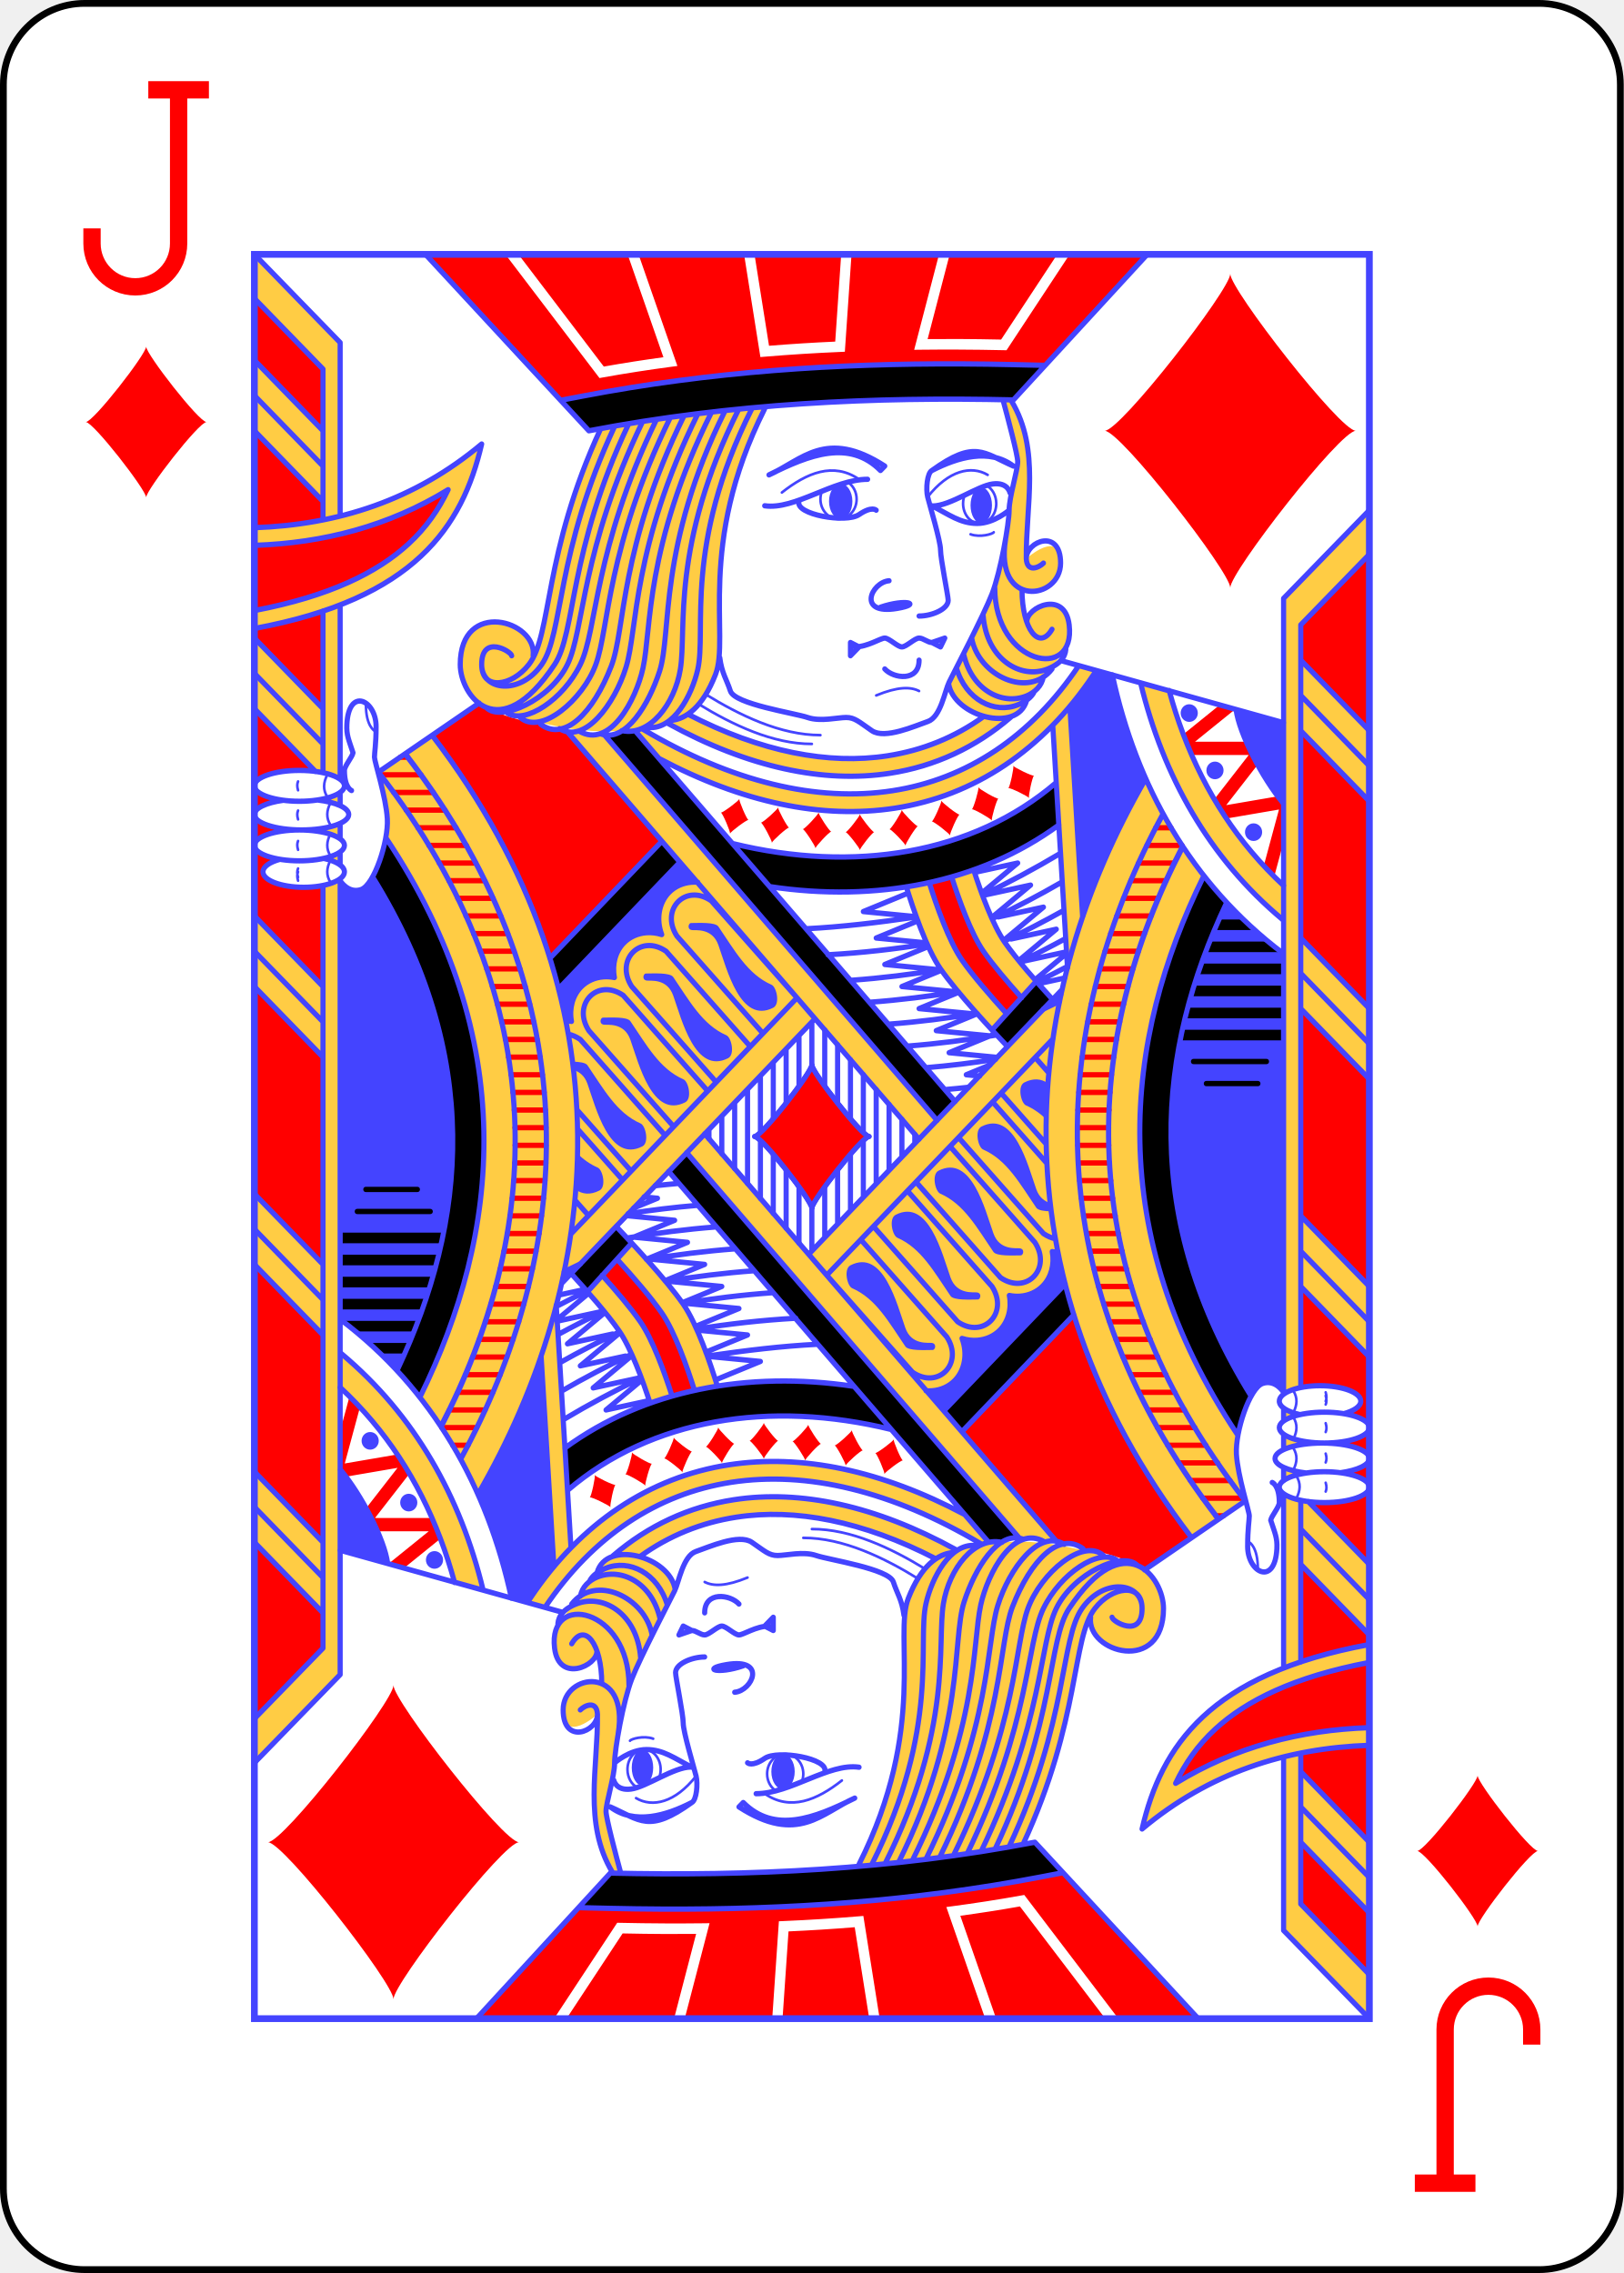
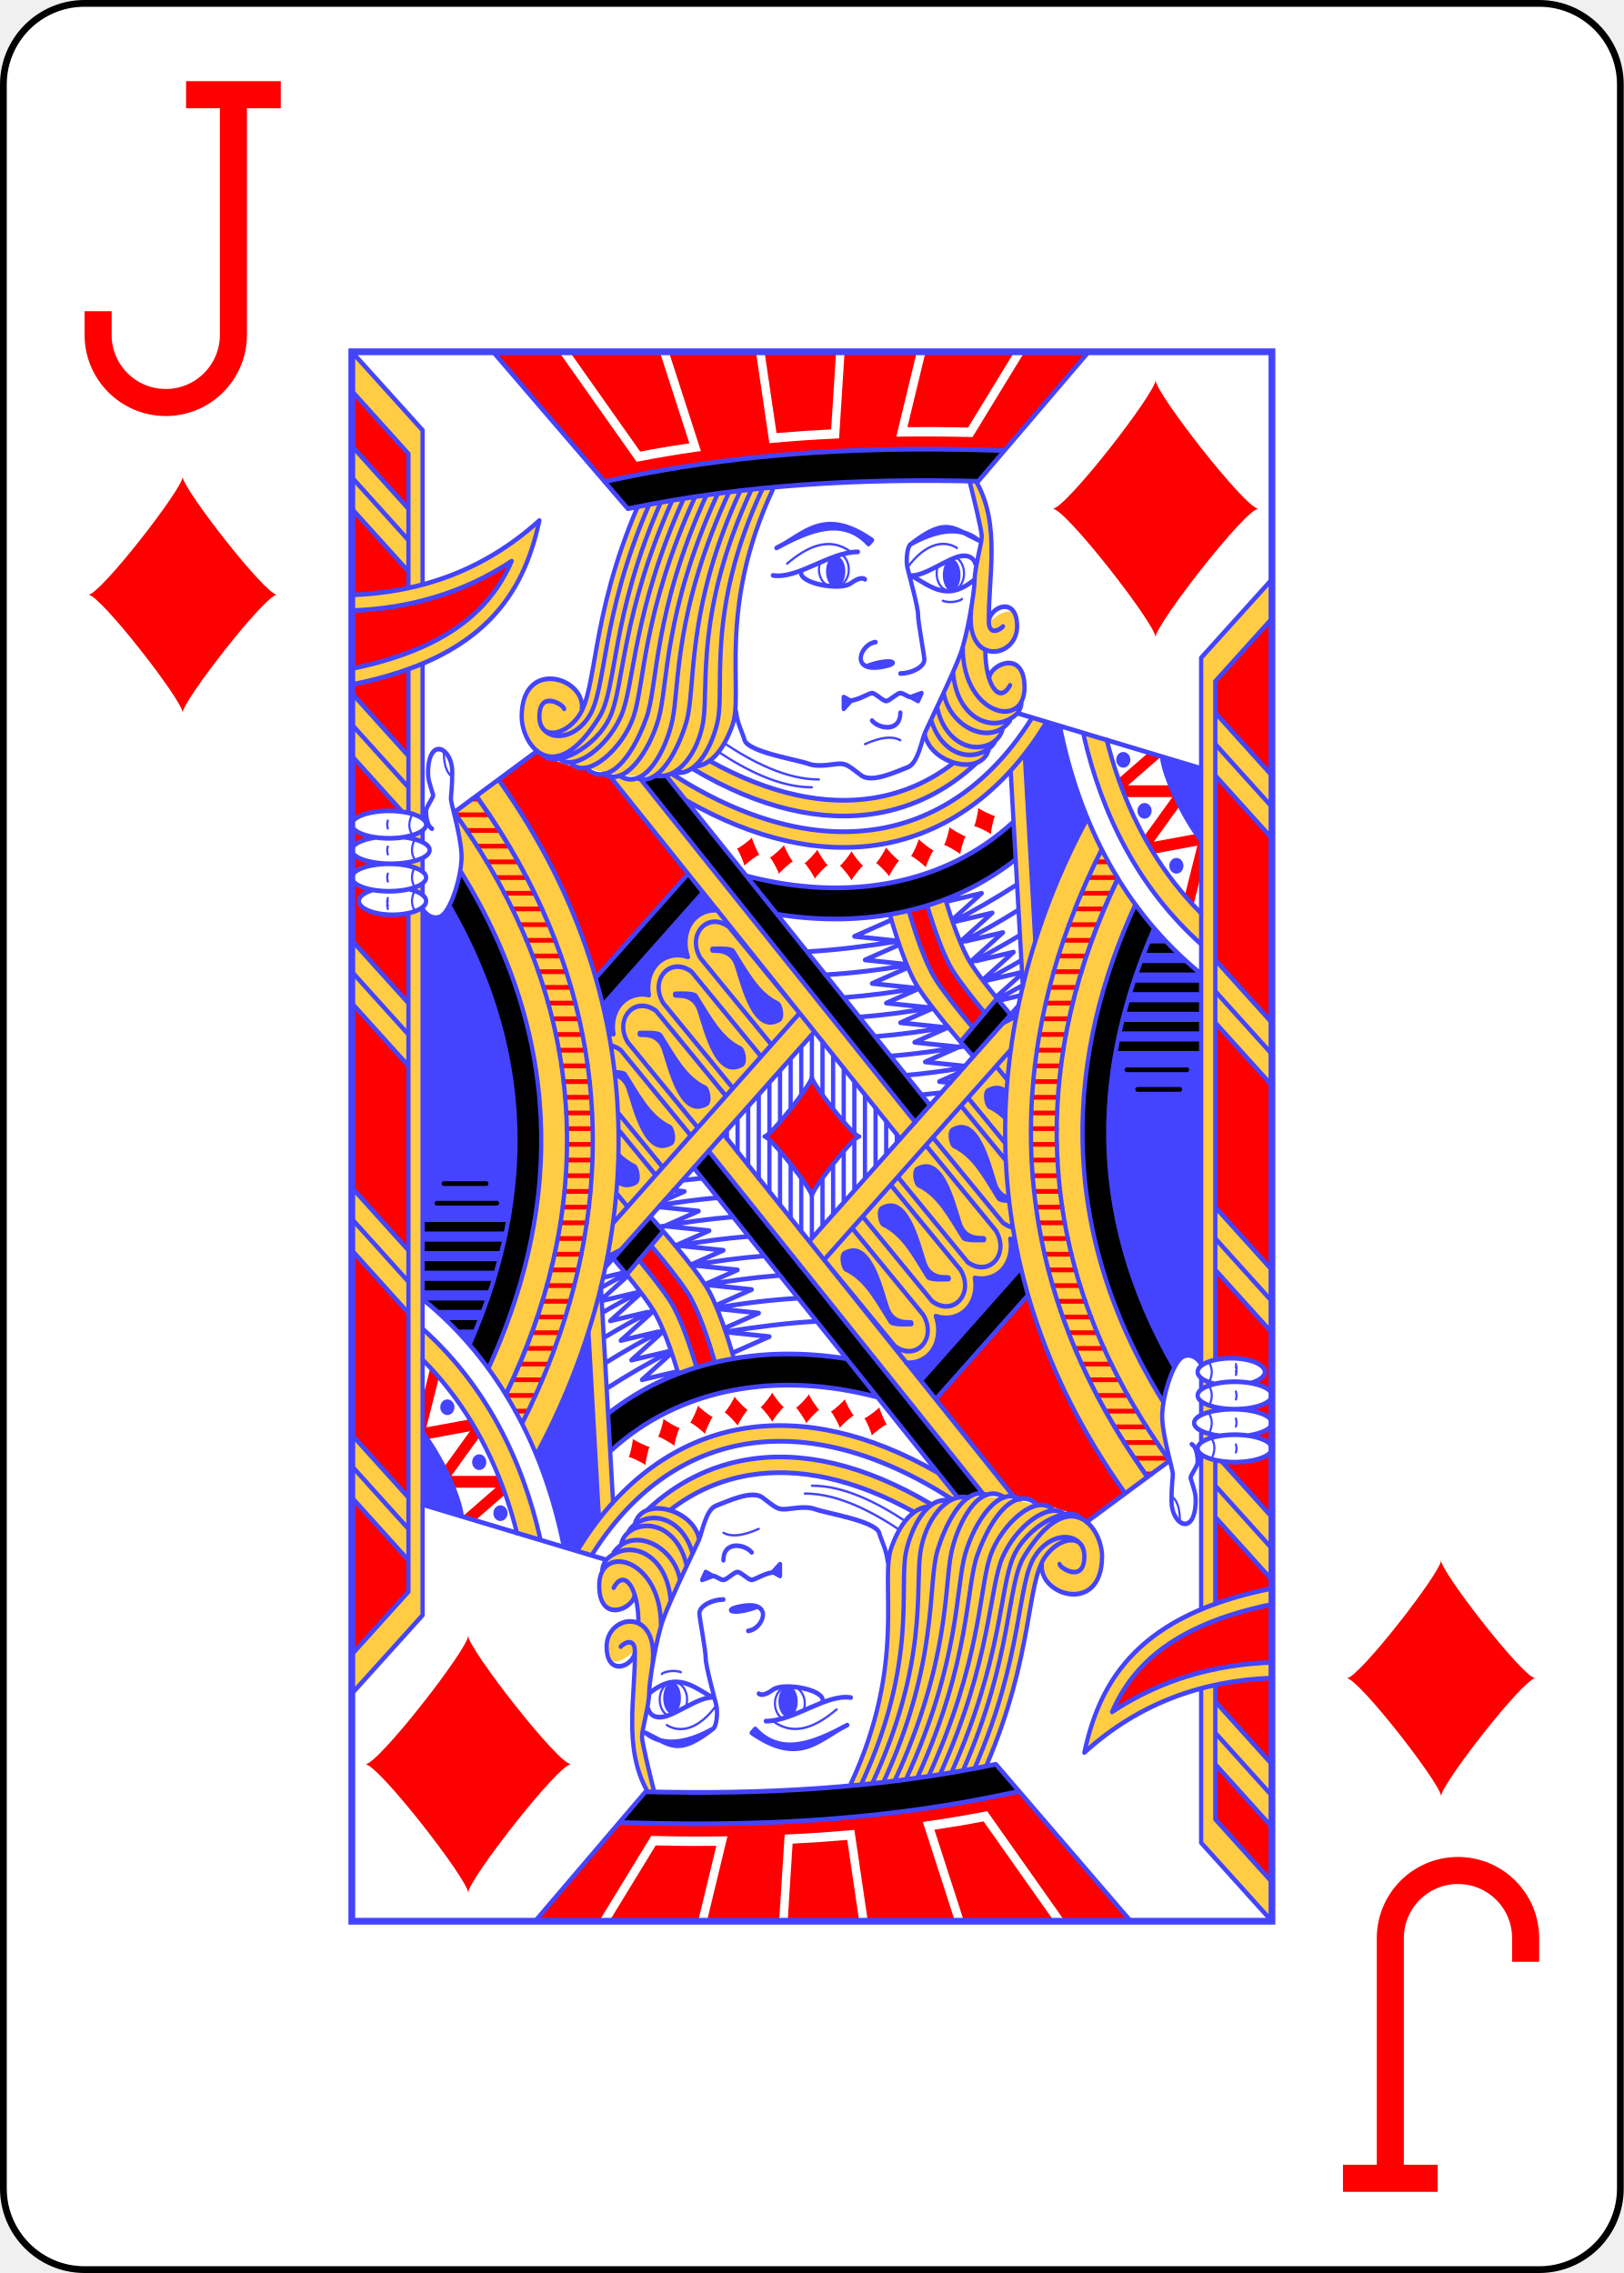
<svg xmlns="http://www.w3.org/2000/svg" xmlns:xlink="http://www.w3.org/1999/xlink" class="card" face="JD" height="3.5in" preserveAspectRatio="none" viewBox="-120 -168 240 336" width="2.5in">
  <defs>
    <symbol id="VDJ" viewBox="-500 -500 1000 1000" preserveAspectRatio="xMinYMid">
      <path d="M50 -460L250 -460M150 -460L150 250A100 100 0 0 1 -250 250L-250 220" stroke="red" stroke-width="80" stroke-linecap="square" stroke-miterlimit="1.5" fill="none" />
    </symbol>
    <symbol id="SDJ" viewBox="-600 -600 1200 1200" preserveAspectRatio="xMinYMid">
      <path d="M-400 0C-350 0 0 -450 0 -500C0 -450 350 0 400 0C350 0 0 450 0 500C0 450 -350 0 -400 0Z" fill="red" />
    </symbol>
    <symbol id="DJ6" preserveAspectRatio="none" viewBox="0 0 1300 2000">
      <path stroke="#44F" stroke-linecap="round" stroke-linejoin="round" stroke-width="3" fill="none" d="M85,590c-4.701,8.725 -5.187,17.099 0,25M88.71,621.884c-4.701,8.725 -5.187,17.099 0,25M88.71,656.884c-4.701,8.725 -5.187,17.099 0,25M88.71,686.884c-4.701,8.725 -5.187,17.099 0,25M130,510c0,25 10,30 10,30M50.928,597.5c-1.131,2.58 -1.339,5.774 0,10M50.928,630.524c-1.131,2.58 -1.339,5.774 0,10M50.928,665c-1.131,2.58 -1.339,5.774 0,10M50.928,700c-1.131,2.58 -1.339,5.774 0,10M50.928,696.159c-1.131,2.58 -1.339,5.774 0,10M725,500c25,-10 40,-10 50,-5M705,255c-30,-20 -60.951,-7.28 -90,15M785,275c24.496,-30.289 50.876,-35.961 70,-25M692.54,258.604c5.799,4.009 9.635,10.975 9.635,18.896 0,12.426 -9.441,22.5 -21.088,22.5 -11.646,0 -21.088,-10.074 -21.088,-22.5 0,-3.285 0.66,-6.406 1.846,-9.22M853.124,261.739c6.976,3.399 11.876,11.415 11.876,20.761 0,12.426 -8.662,22.5 -19.347,22.5 -10.685,0 -19.347,-10.074 -19.347,-22.5 0,-3.816 0.817,-7.411 2.259,-10.56M835,317.323c11.292,3.969 26.1,-0.362 27.069,-2.323M517.969,509.822C557.538,533.358 604.489,555.092 650,555M525.369,498.266C565.472,522.392 613.488,545.094 660,545" />
-       <use xlink:href="#SDJ" height="200" width="200" transform="translate(650,1000)scale(1,0.972)rotate(0)translate(-100,-100)" stroke="#44F" stroke-width="36" stroke-linejoin="round" stroke-linecap="round" />
-       <use xlink:href="#SDJ" height="50" width="50" transform="translate(894,598)scale(1,0.972)rotate(-26)translate(-25,-25)" />
-       <use xlink:href="#SDJ" height="50" width="50" transform="translate(852,623)scale(1,0.972)rotate(-22)translate(-25,-25)" />
-       <use xlink:href="#SDJ" height="50" width="50" transform="translate(806,639)scale(1,0.972)rotate(-14)translate(-25,-25)" />
-       <use xlink:href="#SDJ" height="50" width="50" transform="translate(757,650)scale(1,0.972)rotate(-6)translate(-25,-25)" />
-       <use xlink:href="#SDJ" height="50" width="50" transform="translate(706,655)scale(1,0.972)rotate(0)translate(-25,-25)" />
-       <use xlink:href="#SDJ" height="50" width="50" transform="translate(656,653)scale(1,0.972)rotate(5)translate(-25,-25)" />
-       <use xlink:href="#SDJ" height="50" width="50" transform="translate(607,647)scale(1,0.972)rotate(10)translate(-25,-25)" />
-       <use xlink:href="#SDJ" height="50" width="50" transform="translate(560,637)scale(1,0.972)rotate(15)translate(-25,-25)" />
+       <use xlink:href="#SDJ" height="200" width="200" transform="translate(650,1000)scale(1,0.901)rotate(0)translate(-100,-100)" stroke="#44F" stroke-width="36" stroke-linejoin="round" stroke-linecap="round" />
+       <use xlink:href="#SDJ" height="50" width="50" transform="translate(894,598)scale(1,0.901)rotate(-26)translate(-25,-25)" />
+       <use xlink:href="#SDJ" height="50" width="50" transform="translate(852,623)scale(1,0.901)rotate(-22)translate(-25,-25)" />
+       <use xlink:href="#SDJ" height="50" width="50" transform="translate(806,639)scale(1,0.901)rotate(-14)translate(-25,-25)" />
+       <use xlink:href="#SDJ" height="50" width="50" transform="translate(757,650)scale(1,0.901)rotate(-6)translate(-25,-25)" />
+       <use xlink:href="#SDJ" height="50" width="50" transform="translate(706,655)scale(1,0.901)rotate(0)translate(-25,-25)" />
+       <use xlink:href="#SDJ" height="50" width="50" transform="translate(656,653)scale(1,0.901)rotate(5)translate(-25,-25)" />
+       <use xlink:href="#SDJ" height="50" width="50" transform="translate(607,647)scale(1,0.901)rotate(10)translate(-25,-25)" />
+       <use xlink:href="#SDJ" height="50" width="50" transform="translate(560,637)scale(1,0.901)rotate(15)translate(-25,-25)" />
    </symbol>
    <symbol id="DJ5" preserveAspectRatio="none" viewBox="0 0 1300 2000">
      <path stroke="#44F" stroke-linecap="round" stroke-linejoin="round" stroke-width="6" fill="none" d="M100,709.952V1610L-2.9802322e-6,1710M100,678.111v13.911M100,645.033v17.312M100,609.791v14.839M100,397.41V594.643M5.9604645e-7,5.9604645e-7 100,100v196.63M100.156,1207.275c107.997,79.347 171.737,190.717 199.486,315.914M207.3,545.261C445.376,846.844 403.682,1165.656 260.675,1405.606M358.174,1166.617 653.704,866.472M365.264,541.561 774.865,1002.951M650,870.236V1005M635,885.469V1120.805M620,900.703 620,1103.908M605,915.937l10e-6,171.074M590,931.172V1070.115M575,946.406V1053.219M560,961.641l-2e-5,74.682M545,976.875l-10e-6,42.551M530,992.109v10.42M408.006,544.65 795.9,981.588M444.424,540.616l372.51,419.609M368.801,1110.75 632.661,842.769M354.528,832.821 496.146,688.992M344.459,797.973 475.103,665.289M144.449,587.034 262.085,508.61M940.101,460.451l259.692,70.425M882.049,524.54c-41.333,34.618 -88.82,55.864 -141.033,63.696 -77.195,11.579 -165.246,-6.435 -258.699,-56.453M453.028,538.37c103.513,59.813 202.907,82.851 290.956,69.644 86.565,-12.985 161.584,-61.304 217.217,-141.821M850.411,523.829C816.55,547.595 778.945,562.323 738.049,568.457 669.735,578.704 590.814,564.241 505.551,521.317M557.384,667.852c141.56,33.774 280.148,12.039 377.1,-68.721M930.877,534.031l17.164,274.628M950.766,512.261c5.176,82.814 10.432,166.905 14.861,237.784M601.099,716.788c123.687,18.042 244.26,-3.946 336.972,-69.989M760.133,716.928C767.967,741.662 783.721,787.209 800,810c19.662,27.527 60.973,70.517 77.718,87.621M786.849,712.279C795.124,737.784 809.834,778.767 825,800c12.464,17.45 33.628,41.114 51.719,60.458M813.053,705.961C821.503,731.58 835.544,769.762 850,790c10.843,15.18 28.27,35.063 44.53,52.714M838.642,697.737C847.145,723.316 860.874,760.224 875,780c13.414,18.779 36.904,44.756 55.795,64.8M153.972,662.331C309.967,889.988 287.883,1108.489 192.987,1295.533M1199.928,715.507c-53.227,-48.045 -91.438,-105.975 -116.853,-171.387 -6.273,-16.146 -11.767,-32.747 -16.514,-49.768M1198.823,754.032c-86.122,-69.992 -139.221,-162.657 -165.48,-268.012M1144.6,515.971c3.51,27.018 30.401,77.532 54.943,106.167M80,240 -2.9802322e-7,160M0,120l80,80M80,280 -2.9802322e-7,200M80,555 -2.9802322e-7,475M0,435l80,80M80,870 -2.9802322e-7,790M0,750l80,80M80,910 -2.9802322e-7,830M80,1185 -2.9802322e-7,1105M0,1065l80,80M80,1225 -2.9802322e-7,1145M80,1500 -2.9802322e-7,1420M0,1380l80,80M80,1540 -2.9802322e-7,1460M80,715.826V1580L-5.9604645e-7,1660M80,404.212V586.914M0,50l80,80v170.958M592.661,882.769l-100,-110c-20,-30 10,-60 40,-40l100,110M538.524,938.376 440,830c-20,-30 10,-60 40,-40l98.193,108.012M488.885,988.773 390,880c-20,-30 10,-60 40,-40l98.606,108.467M366.055,884.082c4.519,0.868 9.232,2.776 13.945,5.918l98.886,108.774M439.259,1039.185 376.341,969.976M376.856,991.542l52.371,57.608M389.335,1089.268l-15.594,-17.153M516.977,711.775c-1.078,-0.089 -2.152,-0.14 -3.221,-0.156 -1.297,-0.018 -2.586,0.017 -3.863,0.105 -10.219,0.706 -19.688,4.787 -26.588,11.688 -11.544,11.544 -15.19,30.278 -8.35,47.686 -5.928,-1.859 -11.945,-2.542 -17.723,-2.143 -10.219,0.706 -19.689,4.787 -26.59,11.688 -9.67,9.67 -13.793,24.386 -10.859,39.141 -4.226,-0.84 -8.449,-1.111 -12.551,-0.828 -10.219,0.706 -19.689,4.787 -26.59,11.688 -9.617,9.617 -13.748,24.224 -10.908,38.896 -0.283,-0.06 -0.566,-0.133 -0.85,-0.188 -0.98,-0.203 -1.978,-0.307 -2.979,-0.311 -0.87,-0.003 -1.723,0.068 -2.555,0.208M911.501,824.106l-51.301,54.965M848.93,726.398c30.438,-14.244 60.781,-29.936 91.001,-47.503M860.229,753.123c27.325,-12.679 54.575,-26.511 81.729,-41.804M874.067,778.661c23.36,-10.811 46.666,-22.46 69.903,-35.142M892.425,802.102c17.883,-8.34 35.733,-17.177 53.545,-26.598M912.413,824.762c11.862,-5.596 23.71,-11.414 35.541,-17.48M919.958,855.554c6.272,-2.875 12.539,-5.81 18.803,-8.809M848.071,724.086 890,690 839.651,700.627M859.686,751.837 905,715 852.309,726.121M873.553,777.759 920,740 867.309,751.121M891.242,800.573 935,765 882.309,776.121M946.916,790.651l-49.607,10.47M910.283,822.288l36.743,-29.869M944.574,820.366l-27.265,5.754M921.876,854.122l18.259,-14.844M796.745,810.826 735,805 785,785M816.745,835.826 755,830 800.995,811.602M836.745,860.825 775,855 821.293,836.483M856.745,885.826 795,880 843.076,860.769M865.487,910.235 810,905 860,885M771.875,751.157c-45.675,6.443 -87.52,11.323 -128.233,13.293M771.745,750.826 710,745 760,725M784.463,781.691c-37.56,5.866 -76.037,10.142 -115.741,12.289M783.928,780.56 725,775 773.666,755.534M800.543,810.726c-34.211,5.512 -69.172,9.723 -105.121,12.221 -0.113,0.008 -0.226,0.016 -0.338,0.024M820.562,835.723c-33.673,5.426 -68.073,9.591 -103.426,12.104M842.46,860.416c-33.626,5.47 -67.975,9.688 -103.271,12.263M865,885c-33.784,5.565 -68.294,9.873 -103.757,12.527M864.175,912.505c-26.572,4.034 -53.609,7.264 -81.218,9.499M832.539,944.214c-9.118,0.981 -18.296,1.857 -27.537,2.622M845.626,931.474 830,930 857.643,918.943M137.753,705.592c129.038,202.306 110.486,391.093 29.078,558.571M144.664,587.05c211.433,263.851 187.394,526.874 72.807,741.458M240.698,1365.491C368.264,1137.311 400.016,847.839 175.72,566.274M144.78,587.132C356.096,850.901 332.058,1113.924 217.853,1328.87M176.02,566.162c223.996,281.677 192.244,571.149 64.817,798.824M100,710c0,0 9.291,14.995 24.328,10.107C139.668,715.121 156.474,665.06 155,640c-1.468,-24.957 -15,-65 -15,-70 0,-5 1.909,-14.691 1.909,-34.691 0,-30 -31.909,-45.309 -34.073,-2.527C107.209,545.174 110,550 115,565M115,565c-0.676,4.552 -10,15 -10,20 0,20 8.286,22.809 8.286,22.809M0,602.5A52.5,17.5 0 0 1 52.5,585 52.5,17.5 0 0 1 105,602.5 52.5,17.5 0 0 1 52.5,620 52.5,17.5 0 0 1 0,602.5M0,635c0,0 0,0 0,0 0,-7.263 13.907,-13.493 33.71,-16.141M73.837,618.553C94.935,621 110,627.44 110,635c0,9.665 -24.624,17.5 -55,17.5 -30.376,0 -55,-7.835 -55,-17.5M0,670A52.5,17.5 0 0 1 52.5,652.5 52.5,17.5 0 0 1 105,670 52.5,17.5 0 0 1 52.5,687.5 52.5,17.5 0 0 1 0,670M81.191,684.829C95.421,687.851 105,693.514 105,700c0,9.665 -21.266,17.5 -47.5,17.5 -26.234,0 -47.5,-7.835 -47.5,-17.5 0,-5.87 7.845,-11.066 19.884,-14.24M71.354,586.354 1.8096853e-5,515M0.02,309.855C97.554,306.607 187.046,278.578 265,215 242.582,308.966 186.547,390.542 0.192,424.084M0.026,329.865C80.534,327.262 156.893,308.022 225.898,266.748 215.042,289.094 200.421,309.706 179.627,328.295 143.531,360.564 88.07,387.481 0.303,403.733M403.784,197.624C336.263,339.655 347.37,430.787 320,465c-20,25 -55,30 -55,0 0,-35 34.9,-14.626 35,-10M420.15,194.736C350.946,338.298 360.638,429.107 335,465c-25,35 -70,30 -70,0M436.417,192.11C365.772,337.154 375.059,428.375 350,465c-65,95 -110,35 -110,0 0,-75 90,-50 85,-10M452.669,189.51C380.329,335.873 384.964,425.072 365,465c-20,40 -77.602,65.61 -94.572,48.745M468.763,187.305C395.282,334.978 400.064,424.872 380,465c-20,40 -64.5,68.136 -85,55M484.862,185.097C410.176,334.001 413.892,422.783 398.06,465c-15,40 -63.998,80.555 -88.06,60M500.989,182.866C425.269,333.183 432.827,424.628 416.121,466.749 395,520 361.556,552.647 333.873,532.762M517.083,180.7C440.175,332.311 447.076,424.662 433.307,468.06 420,510 385.05,555.512 355.845,537.641M532.953,178.991C455.14,331.615 463.149,424.349 453.116,468.935 445,505 414.577,561.021 378.609,540.433M548.832,177.272C470.166,330.965 486.957,428.902 472.488,472.432 460,510 433.177,553.423 404.187,543.706M564.713,175.556C485.046,330.227 504.286,424.838 496.669,470.246 490,510 460.572,546.713 428.474,539.875M580,175C500,330 527.498,425.817 516.915,470.683 510,500 488.836,539.016 459.373,536.333M595,175c-80,155 -40.203,258.598 -57.401,301.367 -14.963,37.211 -34.463,50.386 -51.885,51.962M872.923,165.37C878.475,185.244 890,227.409 890,235c0,10 -10,40 -10,55 0,15 -10,70 -20,95 -10,25 -45,90 -50,100 -5,10 -9.809,39.563 -24.809,44.563C770.191,534.563 735,550 720,540c-15,-10 -20,-15 -30,-15 -10,0 -30,5 -45,0 -15,-5 -85,-15 -90,-30 -4.379,-13.209 -10,-20 -12.377,-37.814M600,250c38.334,-16.373 66.186,-53.253 135,-10v0l-5,5c-36.119,-35.307 -82.46,-18.225 -130,5v0M885,240c-35,-15 -45,-30 -95,5v0c30,-15 66.711,-25.583 95,-5v0M790,245c-5.615,2.796 -7.258,21.124 -5,30 2.466,9.691 15,50 15,60 0,10 8.935,52.186 8.935,57.186C808.935,402.186 790,410 775,410M740,370c-20.808,1.708 -37.884,39.089 9.316,31.367C779.331,396.457 760,390 730,400M695,440v15l10,-10 -10,-5v0M805,435l-5,10 -10,-5 15,-5v0M700,445c15,0 30,-10 35,-10 5,0 15,10 20,10 5,0 15,-10 20,-10 5,0 10,5 15,5M735,470c10.017,10.832 40,15 40,-10M595,285c35,5 80,-30 120,-30M635,280c-5,15 55,25 70,15 15,-10 20,-5 20,-5M790.923,285.265c20,0 52.332,-22.8 70,-25 17.668,-2.2 20,10 20,10M790,285c20,10 33.071,20 52.775,20C862.479,305 880,290 880,290M882.739,166.219C916.805,221.491 899.287,285.408 900,345c0.877,16.276 15,10 20,5M875.871,322.903C862.68,401.749 940,392.043 940,350c0,-40 -40,-25 -40,-5M895,380c0,45 20,70 35,45M863.258,377.678C863.149,465.861 958.062,484.498 950,420c-5,-40 -50,-20 -49.354,-3.324M849.71,409.419C853.692,459.152 893.434,482.286 925,470c18.663,-7.264 21.42,-17.97 21.126,-24.435M836.381,435.227C844.554,477.951 902.816,504.171 930,470M826.958,452.98c9.23,40.691 44.654,58.763 73.332,47.601 9.377,-3.79 17.976,-11.415 19.488,-21.63M818.484,468.745c11.128,36.612 44.521,52.456 71.806,41.836 10.08,-3.923 15.519,-8.85 18.345,-13.571M809.429,486.652c6.149,37.142 80.063,56.922 91.04,18.908M920.159,125.779l-34.261,-0.77c-20.572,-0.462 -41.188,-0.75 -61.848,-0.84 -144.617,-0.628 -291.435,8.513 -441.393,36.51l-25.623,4.783M199.524,-1.861155e-4 390,200C557.854,168.663 722.223,161.344 885,165L1041.082,-4.7504902e-4M472.329,571.725c96.126,49.651 189.631,68.816 274.622,56.068 92.087,-13.813 172.42,-65.876 230.705,-150.232l3.633,-5.258" />
    </symbol>
    <symbol id="DJ4" preserveAspectRatio="none" viewBox="0 0 1300 2000">
      <path fill="black" d="M130,1057c-4.057,-0.057 -4.057,6.057 0,6h60c4.057,0.057 4.057,-6.057 0,-6zm-10,25c-4.057,-0.057 -4.057,6.057 0,6h85c4.057,0.057 4.057,-6.057 0,-6zm-20,27v12h117.996l2.322,-12zm0,25v12h112.19l2.612,-12zm0,25v12h104.353l3.774,-12zm0,25v12h96.806l3.483,-12zm17.561,37h68.505l4.935,-12h-87.372zm29.898,25h27.866l4.935,-12h-46.444zM885.898,125.01c-20.572,-0.462 -41.188,-0.75 -61.848,-0.84 -144.617,-0.628 -291.435,8.513 -441.393,36.51L356.765,165.141 390,200c167.854,-31.337 332.223,-38.656 495,-35l35.361,-38.408zM934.484,599.132c-96.952,80.76 -235.54,102.495 -377.1,68.721l43.715,48.936c123.687,18.042 244.26,-3.946 336.972,-69.989zM816.934,960.224 444.424,540.616 408.006,544.65 795.9,981.588ZM496.146,688.992 354.528,832.821 344.459,797.973 475.103,665.289ZM877.718,897.621c-4.427,-4.522 -10.572,-10.854 -17.549,-18.39l51.237,-55.326c6.549,7.159 13.215,14.344 19.389,20.895M192.987,1295.533c94.897,-187.044 116.98,-405.546 -39.015,-633.202 -4.979,15.602 -9.504,32.46 -16.219,43.261 129.038,202.306 110.486,391.093 29.078,558.571z" />
    </symbol>
    <symbol id="DJ3" preserveAspectRatio="none" viewBox="0 0 1300 2000">
      <path fill="#44F" d="M509,758c9,0 28.315,-1.237 32,4 19,27 34.047,54.141 62,66 5.895,2.501 10.258,21.901 2,26 -38.418,19.069 -54.167,-44.095 -64,-71 -7.297,-19.969 -27.054,-16.342 -31,-17 -6,-1 -3.687,-8 -1,-8zM456.339,815.231c9,0 28.315,-1.237 32,4 19,27 34.047,54.141 62,66 5.895,2.501 10.258,21.901 2,26 -38.418,19.069 -54.167,-44.095 -64,-71 -7.297,-19.969 -27.054,-16.342 -31,-17 -6,-1 -3.687,-8 -1,-8zM406.339,865.231c9,0 28.315,-1.237 32,4 19,27 34.047,54.141 62,66 5.895,2.501 10.258,21.901 2,26 -38.418,19.069 -54.167,-44.095 -64,-71 -7.297,-19.969 -27.054,-16.342 -31,-17 -6,-1 -3.687,-8 -1,-8zM371.248,915.149c7.579,0.188 14.956,1.05 17.09,4.082 19,27 34.047,54.141 62,66 5.895,2.501 10.258,21.901 2,26 -38.418,19.069 -54.167,-44.095 -64,-71 -3.549,-9.711 -10.044,-13.842 -16.235,-15.599M376.289,1019.066c7.016,6.682 14.831,12.255 24.049,16.166 5.895,2.501 10.258,21.901 2,26 -10.879,5.4 -19.941,4.206 -27.565,-0.892M697.25,280a13.625,20 0 0 1 -13.625,20 13.625,20 0 0 1 -13.625,-20 13.625,20 0 0 1 13.625,-20 13.625,20 0 0 1 13.625,20zM860,284.506a12.5,20.292 0 0 1 -12.5,20.292 12.5,20.292 0 0 1 -12.5,-20.292 12.5,20.292 0 0 1 12.5,-20.292 12.5,20.292 0 0 1 12.5,20.292zM1039.288,594.296c-17.009,-37.323 -29.874,-76.645 -38.918,-117.435l-19.08,-4.558 -3.633,5.258c-8.474,12.264 -17.414,23.846 -26.839,34.714 5.125,82.8 10.381,166.892 15.044,237.706 19.442,-54.632 44.354,-106.743 73.427,-155.684zM1144.6,515.971l55.194,14.905m-55.194,-14.905c3.51,27.018 30.401,77.532 54.943,106.167l0.251,-91.261M137.57,706c-4.348,7.569 -8.855,12.681 -13.242,14.107C109.291,724.995 100,709.976 100,709.976l0.078,496.904c23.977,17.954 45.709,37.081 66.058,57.431 82.103,-167.626 100.655,-356.414 -28.566,-558.312zM100,1610 -10,1720M354.528,832.821l141.618,-143.829 20.83,22.783c-1.078,-0.089 -2.152,-0.14 -3.221,-0.156 -1.297,-0.018 -2.586,0.017 -3.863,0.105 -10.219,0.706 -19.688,4.787 -26.588,11.688 -11.544,11.544 -15.19,30.278 -8.35,47.686 -5.928,-1.859 -11.945,-2.542 -17.723,-2.143 -10.219,0.706 -19.689,4.787 -26.59,11.688 -9.67,9.67 -13.793,24.386 -10.859,39.141 -4.226,-0.84 -8.449,-1.111 -12.551,-0.828 -10.219,0.706 -19.689,4.787 -26.59,11.688 -9.617,9.617 -13.748,24.224 -10.908,38.896 -0.283,-0.06 -0.566,-0.133 -0.85,-0.188 -0.98,-0.203 -1.978,-0.307 -2.979,-0.311 -0.87,-0.003 -1.723,0.068 -2.555,0.208zM1100,520a10,10 0 0 1 -10,10 10,10 0 0 1 -10,-10 10,10 0 0 1 10,-10 10,10 0 0 1 10,10zM1130,585a10,10 0 0 1 -10,10 10,10 0 0 1 -10,-10 10,10 0 0 1 10,-10 10,10 0 0 1 10,10zM1175,655a10,10 0 0 1 -10,10 10,10 0 0 1 -10,-10 10,10 0 0 1 10,-10 10,10 0 0 1 10,10z" />
    </symbol>
    <symbol id="DJ2" preserveAspectRatio="none" viewBox="0 0 1300 2000">
      <path fill="red" d="M199.521,0l157.664,165.582 25.473,-4.902c149.958,-27.996 296.776,-37.138 441.393,-36.51 20.66,0.09 41.275,0.378 61.848,0.84l34.475,1.57L1040.949,0h-90.371l-73.627,108.701 -3.268,-0.072c-17.44,-0.384 -35.101,-0.607 -52.801,-0.684 -14.191,-0.062 -28.397,-0.029 -43.678,0.152l-7.916,0.094L798.268,0H696.223l-7.773,110.4 -5.359,0.221c-28.906,1.195 -58.058,2.965 -87.605,5.359L589.971,116.428 570.955,0H447.898l45.314,126.52 -7.391,0.957c-26.194,3.391 -52.95,7.403 -79.91,12.123L402.369,140.221 292.633,0Zm108.35,0 99.543,127.197c23.432,-4.051 46.649,-7.54 69.502,-10.588L435.15,0Zm275.244,0 16.924,103.627c25.991,-2.041 51.693,-3.606 77.189,-4.721L684.191,0Zm227.576,0 -25.73,96.07c12.299,-0.107 24.295,-0.176 35.975,-0.125 16.664,0.072 33.27,0.302 49.725,0.645L936.086,0ZM0,50v70l80,80v-70zm0,150v109.854c27.325,-0.911 54.014,-3.781 80,-8.816V280Zm225.898,66.748C156.887,308.026 80.516,327.253 0,329.854v73.936c87.942,-16.247 143.49,-43.188 179.627,-75.494 20.794,-18.589 35.415,-39.201 46.271,-61.547zM80,404.438C56.424,412.129 29.87,418.722 0,424.094V435l80,80zm182.084,104.172 -54.93,36.684c65.585,82.864 109.888,167.062 137.031,251.623L475.107,665.293 365.264,541.561c-34.415,-10.878 -70.714,-12.66 -103.18,-32.951zm863.334,2.24 -42.344,33.27 9.807,23.381h66.514l-40.512,50.641 14.359,21.424 61.381,-10.23 -17.67,63.613 12.203,12.115 10.982,-39.539 -0.596,-43.387 -6.068,-7.82 -60.371,10.062 36.715,-45.895L1156.74,552.5h-60.057l46.652,-36.656zM0,515v87.5a52.5,17.5 0 0 1 52.5,-17.5 52.5,17.5 0 0 1 18.664,1.164zm0,87.5V635c0,-7.263 13.907,-13.493 33.711,-16.141l0.301,-0.002A52.5,17.5 0 0 1 0,602.5ZM0,635v35a52.5,17.5 0 0 1 52.5,-17.5 52.5,17.5 0 0 1 27.5,2.619v-4.545C72.493,651.797 64.012,652.5 55,652.5 24.624,652.5 0,644.665 0,635Zm0,35v80l80,80V715.414C73.302,716.744 65.642,717.5 57.5,717.5 31.266,717.5 10,709.665 10,700c0,-5.867 7.837,-11.059 19.863,-14.234A52.5,17.5 0 0 1 0,670ZM170.152,567a3,3 0 1 0 0,6h8.428 0.381a3,3 0 1 0 0,-6h-0.381zM72.721,586.354A52.5,17.5 0 0 1 80,587.619v-1.266zM146.998,587a3,3 0 1 0 0,6h46.938 0.355a3,3 0 1 0 0,-6h-0.355zm15.473,20a3,3 0 1 0 0,6h45.842 0.324a3,3 0 1 0 0,-6H208.312ZM80,617.393a52.5,17.5 0 0 1 -6.863,1.166l0.699,-0.006c2.125,0.247 4.17,0.544 6.164,0.869zM176.955,627a3,3 0 1 0 0,6h44.982 0.297a3,3 0 1 0 0,-6h-0.297zm13.672,20a3,3 0 1 0 0,6h44.199 0.27a3,3 0 1 0 0,-6h-0.27zm12.871,20a3,3 0 1 0 0,6h43.381 0.25a3,3 0 1 0 0,-6h-0.25zm12.078,20a3,3 0 1 0 0,6h42.422a3,3 0 1 0 0,-6zm597.477,18.961 -26.203,6.318C795.125,737.784 809.834,778.767 825,800c12.701,17.782 34.437,42.018 52.748,61.559L894.529,842.715C878.269,825.064 860.843,805.18 850,790 835.544,769.762 821.502,731.58 813.053,705.961ZM226.846,707a3,3 0 1 0 0,6h41.582a3,3 0 1 0 0,-6zm10.307,20a3,3 0 1 0 0,6h41.021a3,3 0 1 0 0,-6zm9.557,20a3,3 0 1 0 0,6h40.467a3,3 0 1 0 0,-6zm8.814,20a3,3 0 1 0 0,6h39.76 0.156a3,3 0 1 0 0,-6h-0.156zm8.082,20a3,3 0 1 0 0,6h39.141a3,3 0 1 0 0,-6zm7.354,20a3,3 0 1 0 0,6h38.609a3,3 0 1 0 0,-6zm6.514,20a3,3 0 1 0 0,6h38.264a3,3 0 1 0 0,-6zM0,830v235l80,80V910Zm283.213,17a3,3 0 1 0 0,6h37.809a3,3 0 1 0 0,-6zm5.043,20a3,3 0 1 0 0,6h37.439a3,3 0 1 0 0,-6zm4.354,20a3,3 0 1 0 0,6h37.152a3,3 0 1 0 0,-6zm3.668,20a3,3 0 1 0 0,6h36.945a3,3 0 1 0 0,-6zm2.986,20a3,3 0 1 0 0,6h36.627a3,3 0 1 0 0,-6zm2.197,20a3,3 0 1 0 0,6h36.453a3,3 0 1 0 0,-6zm1.49,20a3,3 0 1 0 0,6h36.398a3,3 0 1 0 0,-6zm0.83,20a3,3 0 1 0 0,6H340a3,3 0 1 0 0,-6zm0.174,20a3,3 0 1 0 0,6H340a3,3 0 1 0 0,-6zm-0.484,20a3,3 0 1 0 0,6h36.412a3,3 0 1 0 0,-6zm-1.137,20a3,3 0 1 0 0,6h36.447a3,3 0 1 0 0,-6zm-1.787,20a3,3 0 1 0 0,6h36.555a3,3 0 1 0 0,-6zm-2.52,20a3,3 0 1 0 0,6h36.816a3,3 0 1 0 0,-6zm-3.184,20a3,3 0 1 0 0,6h37.115a3,3 0 1 0 0,-6zm-3.826,20a3,3 0 1 0 0,6h37.354a3,3 0 1 0 0,-6zM0,1145v235l80,80v-235zm286.551,2a3,3 0 1 0 0,6h37.656a3,3 0 1 0 0,-6zm-5.109,20a3,3 0 1 0 0,6h38.023a3,3 0 1 0 0,-6zm-5.75,20a3,3 0 1 0 0,6h38.445a3,3 0 1 0 0,-6zm-6.396,20a3,3 0 1 0 0,6h38.914a3,3 0 1 0 0,-6zm-7.041,20a3,3 0 1 0 0,6h39.396a3,3 0 1 0 0,-6zm-7.691,20a3,3 0 1 0 0,6h39.844a3,3 0 1 0 0,-6zm-8.342,20a3,3 0 1 0 0,6h40.34a3,3 0 0 0 0.002,0 3,3 0 0 0 0.006,0h0.039a3,3 0 0 0 0.162,-5.996 3,3 0 0 0 -0.178,0h-0.031zm-9,20a3,3 0 1 0 0,6h40.883a3,3 0 1 0 0,-6zm-9.66,20a3,3 0 1 0 0,6h41.463a3,3 0 1 0 0,-6zm-9.125,20a3,3 0 1 0 0,6h40.877a3,3 0 1 0 0,-6zm12.818,20a3,3 0 1 0 0,6h17.703 0.125a3,3 0 1 0 0,-6h-0.125zM0,1459.955V1660l80,-80v-40.768z" />
    </symbol>
    <symbol id="DJ1" preserveAspectRatio="none" viewBox="0 0 1300 2000">
      <path fill="#FC4" d="M0 0L0 602.5A52.5 17.5 0 0 1 52.5 585A52.5 17.5 0 0 1 100 595.092L100 397.393C208.286 356.236 247.222 289.517 265 215C214.523 256.168 159.203 282.41 100 296.691L100 100L0 0zM0 602.5L0 635C0 627.737 13.907 621.507 33.711 618.859L34.012 618.857A52.5 17.5 0 0 1 0 602.5zM0 635L0 670A52.5 17.5 0 0 1 52.5 652.5A52.5 17.5 0 0 1 100 662.592L100 645.057C90.047 649.557 73.609 652.5 55 652.5C24.624 652.5 0 644.665 0 635zM0 670L0 1710L100 1610L100 707.814C92.207 713.556 76.108 717.5 57.5 717.5C31.266 717.5 10 709.665 10 700C10 694.133 17.837 688.941 29.863 685.766A52.5 17.5 0 0 1 0 670zM872.922 165.369C878.474 185.244 890 227.409 890 235C890 245 880 275 880 290C880 305 870 360 860 385C850 410 815 475 809.715 485.826C812.586 504.418 831.774 518.642 851.9 523.861L850.412 523.828C816.551 547.594 778.945 562.323 738.049 568.457C669.735 578.704 590.814 564.241 505.551 521.316L504.895 521.611C516.499 514.249 527.984 500.274 537.598 476.367C554.796 433.598 515 330 595 175C527.022 174.999 461.402 179.195 403.783 197.625C342.894 325.705 345.947 412.394 326.031 454.139C330 415 240 390 240 465C240 485.578 255.555 514.798 283.029 516.09C348.178 537.161 412.978 552.712 485.713 528.33C488.09 528.115 490.507 527.675 492.945 526.996L482.316 531.783C575.769 581.801 663.821 599.816 741.016 588.236C793.229 580.404 840.716 559.159 882.049 524.541L880.32 524.502C889.914 521.895 897.498 515.848 900.469 505.561C924.519 477.241 934.668 461.558 947.25 443.664C950.076 437.658 951.223 429.786 950 420C945 380 900.001 400 900.119 415.273C896.746 404.841 894.999 393.292 895.145 379.896C914.503 387.622 940 374.143 940 350C940 310 900 345 900 345C900 345 916.804 221.49 882.738 166.219L872.922 165.369zM961.201 466.193C905.569 546.711 830.55 595.029 743.984 608.014C655.935 621.221 556.541 598.183 453.027 538.369L445 540L472.33 571.725C568.456 621.376 661.96 640.542 746.951 627.793C817.729 617.176 881.561 583.959 933.777 530.855L930.877 534.031L948.041 808.658L965.627 750.045C961.199 679.205 955.947 595.159 950.773 512.389C960.181 501.477 969.155 489.865 977.656 477.561L981.289 472.303L961.201 466.193zM1033.342 486.02C1059.601 591.374 1112.7 684.039 1198.822 754.031L1199.928 715.506C1133.563 655.602 1090.542 580.332 1066.561 494.352L1033.342 486.02zM365.264 541.561L516.334 711.734C515.472 711.675 514.612 711.631 513.756 711.619C512.459 711.601 511.17 711.636 509.893 711.725C499.673 712.431 490.205 716.512 483.305 723.412C471.76 734.956 468.115 753.69 474.955 771.098C469.027 769.238 463.01 768.556 457.232 768.955C447.013 769.661 437.543 773.742 430.643 780.643C420.972 790.313 416.849 805.029 419.783 819.783C415.557 818.943 411.334 818.672 407.232 818.955C397.013 819.661 387.543 823.742 380.643 830.643C371.026 840.26 366.894 854.867 369.734 869.539C369.451 869.479 369.168 869.406 368.885 869.352C367.905 869.149 366.907 869.045 365.906 869.041C365.037 869.038 364.183 869.108 363.352 869.248L363.74 871.375C342.124 763.333 292.851 653.033 207.75 544.896L144.154 586.48C147.98 601.13 154.045 623.759 155 640C155.352 645.977 154.664 653.376 153.588 661.789C309.967 889.988 287.883 1108.49 192.412 1294.926C219.454 1328.214 242.125 1365.216 260.432 1405.092C304.395 1331.609 338.788 1250.648 358.482 1164.994L358.174 1166.617L653.705 866.473L774.865 1002.951L795.9 981.588L408.006 544.65L365.264 541.561zM100 609.904A52.5 17.5 0 0 1 73.174 618.559L73.836 618.553C84.484 619.788 93.586 622.042 100 624.941L100 609.904zM100 677.404A52.5 17.5 0 0 1 80.135 684.848L81.191 684.828C89.256 686.541 95.82 689.104 100 692.182L100 677.404zM838.641 697.736L813.053 705.961C821.502 731.58 835.544 769.762 850 790C860.843 805.18 878.269 825.064 894.529 842.715C894.529 842.715 917.566 830.644 910.729 823.059C897.241 808.094 883.902 792.462 875 780C860.874 760.224 847.144 723.315 838.641 697.736zM786.85 712.279L760.133 716.928C767.967 741.662 783.721 787.209 800 810C814.389 830.144 840.371 858.569 859.836 879.07C866.969 886.584 876.719 860.457 876.719 860.457C858.628 841.113 837.464 817.45 825 800C809.834 778.767 795.125 737.784 786.85 712.279z" />
    </symbol>
-     <rect id="XDJ" width="164.8" height="260.8" x="-82.4" y="-130.4" />
+     <rect id="XDJ" width="136" height="232" x="-68" y="-116" />
  </defs>
  <rect width="239" height="335" x="-119.5" y="-167.5" rx="12" ry="12" fill="white" stroke="black" />
-   <use width="164.8" height="260.8" x="-82.4" y="-130.4" xlink:href="#DJ1" />
-   <use transform="rotate(180)" width="164.8" height="260.8" x="-82.4" y="-130.4" xlink:href="#DJ1" />
-   <use width="164.8" height="260.8" x="-82.4" y="-130.4" xlink:href="#DJ2" />
-   <use transform="rotate(180)" width="164.8" height="260.8" x="-82.4" y="-130.4" xlink:href="#DJ2" />
-   <use width="164.8" height="260.8" x="-82.4" y="-130.4" xlink:href="#DJ3" />
-   <use transform="rotate(180)" width="164.8" height="260.8" x="-82.4" y="-130.4" xlink:href="#DJ3" />
-   <use width="164.8" height="260.8" x="-82.4" y="-130.4" xlink:href="#DJ4" />
-   <use transform="rotate(180)" width="164.8" height="260.8" x="-82.4" y="-130.4" xlink:href="#DJ4" />
-   <use width="164.8" height="260.8" x="-82.4" y="-130.4" xlink:href="#DJ5" />
-   <use transform="rotate(180)" width="164.8" height="260.8" x="-82.4" y="-130.4" xlink:href="#DJ5" />
-   <use width="164.8" height="260.8" x="-82.4" y="-130.4" xlink:href="#DJ6" />
-   <use transform="rotate(180)" width="164.8" height="260.8" x="-82.4" y="-130.4" xlink:href="#DJ6" />
-   <use xlink:href="#VDJ" height="32" width="32" x="-114.4" y="-156" />
-   <use xlink:href="#SDJ" height="26.769" width="26.769" x="-111.784" y="-119" />
-   <use xlink:href="#SDJ" height="55.68" width="55.68" x="34" y="-132.16" />
+   <use width="136" height="232" x="-68" y="-116" xlink:href="#DJ1" />
+   <use transform="rotate(180)" width="136" height="232" x="-68" y="-116" xlink:href="#DJ1" />
+   <use width="136" height="232" x="-68" y="-116" xlink:href="#DJ2" />
+   <use transform="rotate(180)" width="136" height="232" x="-68" y="-116" xlink:href="#DJ2" />
+   <use width="136" height="232" x="-68" y="-116" xlink:href="#DJ3" />
+   <use transform="rotate(180)" width="136" height="232" x="-68" y="-116" xlink:href="#DJ3" />
+   <use width="136" height="232" x="-68" y="-116" xlink:href="#DJ4" />
+   <use transform="rotate(180)" width="136" height="232" x="-68" y="-116" xlink:href="#DJ4" />
+   <use width="136" height="232" x="-68" y="-116" xlink:href="#DJ5" />
+   <use transform="rotate(180)" width="136" height="232" x="-68" y="-116" xlink:href="#DJ5" />
+   <use width="136" height="232" x="-68" y="-116" xlink:href="#DJ6" />
+   <use transform="rotate(180)" width="136" height="232" x="-68" y="-116" xlink:href="#DJ6" />
+   <use xlink:href="#VDJ" height="50" width="50" x="-118" y="-156" />
+   <use xlink:href="#SDJ" height="41.827" width="41.827" x="-113.913" y="-101" />
+   <use xlink:href="#SDJ" height="45.6" width="45.6" x="28" y="-115.6" />
  <g transform="rotate(180)">
-     <use xlink:href="#VDJ" height="32" width="32" x="-114.4" y="-156" />
-     <use xlink:href="#SDJ" height="26.769" width="26.769" x="-111.784" y="-119" />
-     <use xlink:href="#SDJ" height="55.68" width="55.68" x="34" y="-132.16" />
+     <use xlink:href="#VDJ" height="50" width="50" x="-118" y="-156" />
+     <use xlink:href="#SDJ" height="41.827" width="41.827" x="-113.913" y="-101" />
+     <use xlink:href="#SDJ" height="45.6" width="45.6" x="28" y="-115.6" />
  </g>
  <use xlink:href="#XDJ" stroke="#44F" fill="none" />
</svg>
